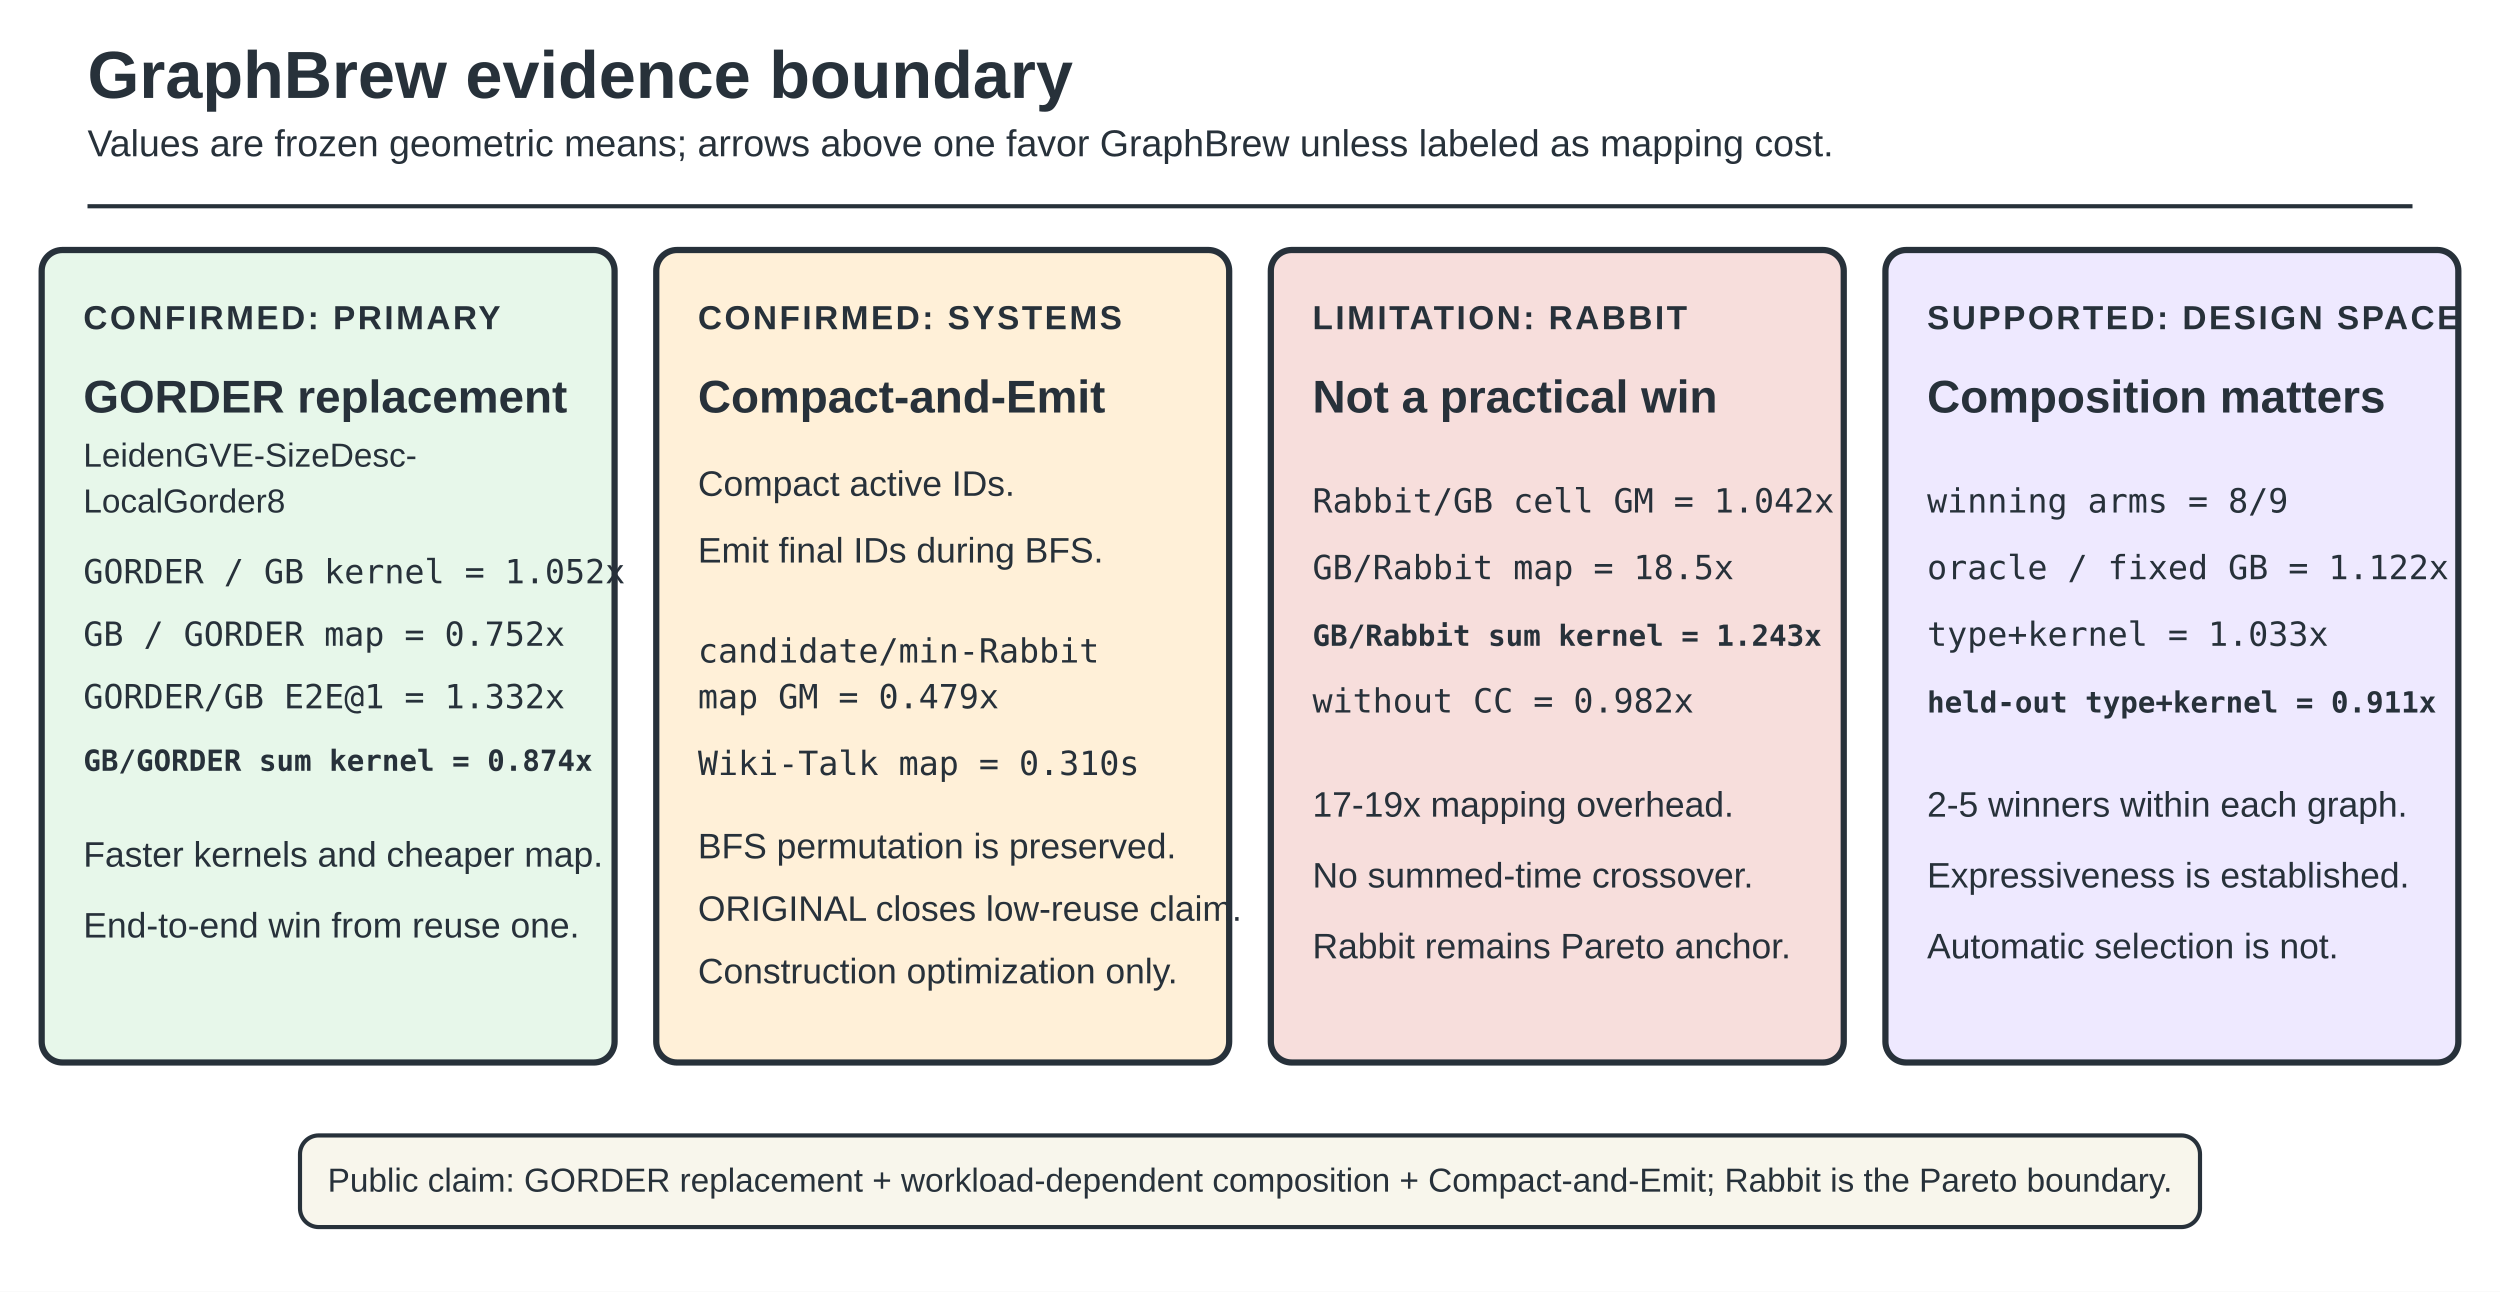
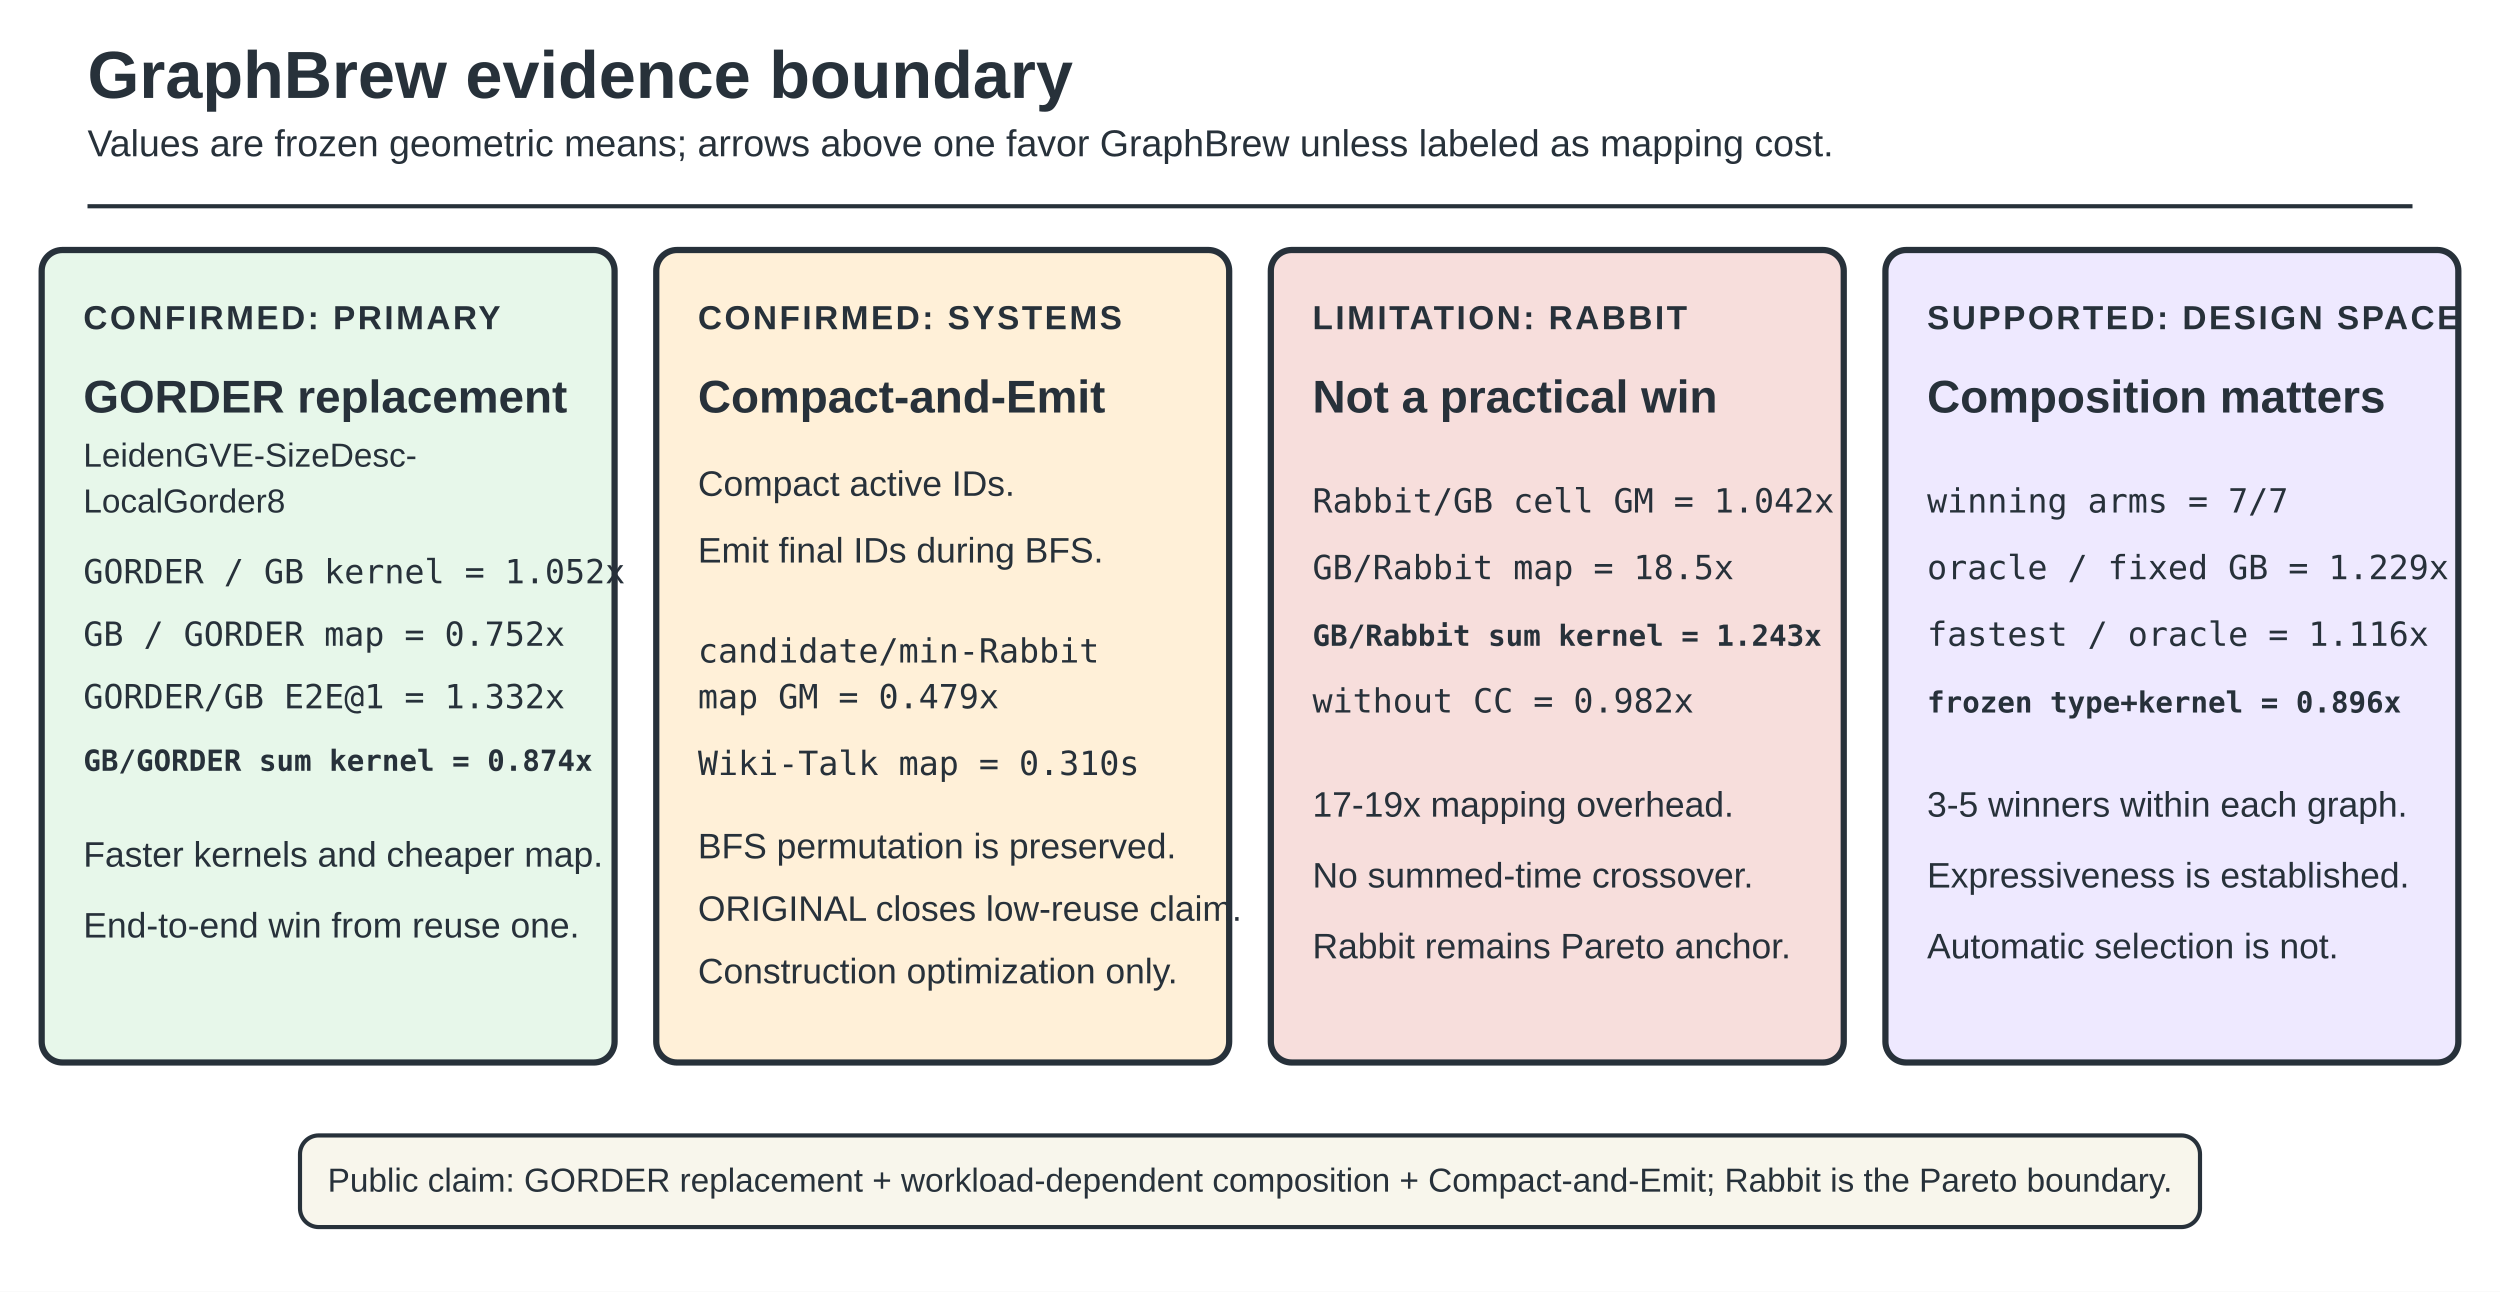
<svg xmlns="http://www.w3.org/2000/svg" width="1200" height="620" viewBox="0 0 1200 620" role="img" aria-labelledby="title desc" fill="#27313A" data-figure-schema="graphbrew-public/v4">
  <defs>
    <marker id="arrow" viewBox="0 0 10 8" markerWidth="10" markerHeight="8" refX="10" refY="4" orient="auto" markerUnits="userSpaceOnUse">
      <path d="M0 0 L10 4 L0 8 Z" fill="#1769C2" />
    </marker>
    <style>
      :root{color-scheme:light dark}
      @media(prefers-color-scheme:dark){
        [fill="#27313A"]{fill:#ECE7DD}[stroke="#27313A"]{stroke:#ECE7DD}
        [fill="#FFFFFF"]{fill:#1E2327}[fill="#F8F6EC"]{fill:#252A2E}
        [fill="#EDF5FF"]{fill:#273846}[fill="#E7F7EA"]{fill:#24382A}
        [fill="#FFF0D8"]{fill:#3B3122}[fill="#F7DEDC"]{fill:#3D292A}
        [fill="#EEE9FF"]{fill:#302C3C}[stroke="#9AA3AD"]{stroke:#747D86}
        [stroke="#1769C2"]{stroke:#63A8FF}[fill="#1769C2"]{fill:#63A8FF}
        [stroke="#B45309"]{stroke:#F0B35A}[stroke="#15803D"]{stroke:#63D68B}
        .arrow{stroke:#63A8FF!important}.edge{stroke:#ECE7DD!important}
      }
      .sans{font-family:Arial,Helvetica,sans-serif}
      .mono{font-family:"SFMono-Regular",Consolas,monospace}
      .title{font-size:32px;font-weight:700}.subtitle{font-size:18px}
      .domain{font-size:16px;font-weight:700;letter-spacing:1.2px}.heading{font-size:22px;font-weight:700}
      .label{font-size:18px;font-weight:700}.body{font-size:17px}.small{font-size:16px}.micro{font-size:14px;font-weight:700}
      .arrow{fill:none;stroke:#1769C2;stroke-width:3;marker-end:url(#arrow)}
      .edge{stroke:#27313A;stroke-width:2.2}
    </style>
  </defs>
  <rect width="1200" height="620" fill="#FFFFFF" />
  <text x="42" y="47" class="sans title">GraphBrew evidence boundary</text>
  <text x="42" y="75" class="sans subtitle">Values are frozen geometric means; arrows above one favor GraphBrew unless labeled as mapping cost.</text>
  <line x1="42" y1="99" x2="1158" y2="99" stroke="#27313A" stroke-width="2" />
  <rect x="20" y="120" width="275" height="390" rx="10" fill="#E7F7EA" stroke="#27313A" stroke-width="3" />
  <text x="40" y="158" class="sans domain">CONFIRMED: PRIMARY</text>
  <text x="40" y="198" class="sans heading">GORDER replacement</text>
  <text x="40" y="224" class="sans small">LeidenGVE-SizeDesc-</text>
  <text x="40" y="246" class="sans small">LocalGorder8</text>
  <text x="40" y="280" class="mono small">GORDER / GB kernel = 1.052x</text>
  <text x="40" y="310" class="mono small">GB / GORDER map = 0.752x</text>
  <text x="40" y="340" class="mono small">GORDER/GB E2E@1 = 1.332x</text>
  <text x="40" y="370" class="mono micro">GB/GORDER sum kernel = 0.874x</text>
  <text x="40" y="416" class="sans body">Faster kernels and cheaper map.</text>
  <text x="40" y="450" class="sans body">End-to-end win from reuse one.</text>
  <rect x="315" y="120" width="275" height="390" rx="10" fill="#FFF0D8" stroke="#27313A" stroke-width="3" />
  <text x="335" y="158" class="sans domain">CONFIRMED: SYSTEMS</text>
  <text x="335" y="198" class="sans heading">Compact-and-Emit</text>
  <text x="335" y="238" class="sans body">Compact active IDs.</text>
  <text x="335" y="270" class="sans body">Emit final IDs during BFS.</text>
  <text x="335" y="318" class="mono small">candidate/min-Rabbit</text>
  <text x="335" y="340" class="mono small">map GM = 0.479x</text>
  <text x="335" y="372" class="mono small">Wiki-Talk map = 0.310s</text>
  <text x="335" y="412" class="sans body">BFS permutation is preserved.</text>
  <text x="335" y="442" class="sans body">ORIGINAL closes low-reuse claim.</text>
  <text x="335" y="472" class="sans body">Construction optimization only.</text>
  <rect x="610" y="120" width="275" height="390" rx="10" fill="#F7DEDC" stroke="#27313A" stroke-width="3" />
  <text x="630" y="158" class="sans domain">LIMITATION: RABBIT</text>
  <text x="630" y="198" class="sans heading">Not a practical win</text>
  <text x="630" y="246" class="mono small">Rabbit/GB cell GM = 1.042x</text>
  <text x="630" y="278" class="mono small">GB/Rabbit map = 18.5x</text>
  <text x="630" y="310" class="mono micro">GB/Rabbit sum kernel = 1.243x</text>
  <text x="630" y="342" class="mono small">without CC = 0.982x</text>
  <text x="630" y="392" class="sans body">17-19x mapping overhead.</text>
  <text x="630" y="426" class="sans body">No summed-time crossover.</text>
  <text x="630" y="460" class="sans body">Rabbit remains Pareto anchor.</text>
  <rect x="905" y="120" width="275" height="390" rx="10" fill="#EEE9FF" stroke="#27313A" stroke-width="3" />
  <text x="925" y="158" class="sans domain">SUPPORTED: DESIGN SPACE</text>
  <text x="925" y="198" class="sans heading">Composition matters</text>
-   <text x="925" y="246" class="mono small">winning arms = 8/9</text>
-   <text x="925" y="278" class="mono small">oracle / fixed GB = 1.122x</text>
-   <text x="925" y="310" class="mono small">type+kernel = 1.033x</text>
-   <text x="925" y="342" class="mono micro">held-out type+kernel = 0.911x</text>
-   <text x="925" y="392" class="sans body">2-5 winners within each graph.</text>
+   <text x="925" y="246" class="mono small">winning arms = 7/7</text>
+   <text x="925" y="278" class="mono small">oracle / fixed GB = 1.229x</text>
+   <text x="925" y="310" class="mono small">fastest / oracle = 1.116x</text>
+   <text x="925" y="342" class="mono micro">frozen type+kernel = 0.896x</text>
+   <text x="925" y="392" class="sans body">3-5 winners within each graph.</text>
  <text x="925" y="426" class="sans body">Expressiveness is established.</text>
  <text x="925" y="460" class="sans body">Automatic selection is not.</text>
  <rect x="144" y="545" width="912" height="44" rx="9" fill="#F8F6EC" stroke="#27313A" stroke-width="2" />
  <text x="600" y="572" class="sans small" text-anchor="middle">Public claim: GORDER replacement + workload-dependent composition + Compact-and-Emit; Rabbit is the Pareto boundary.</text>
</svg>
